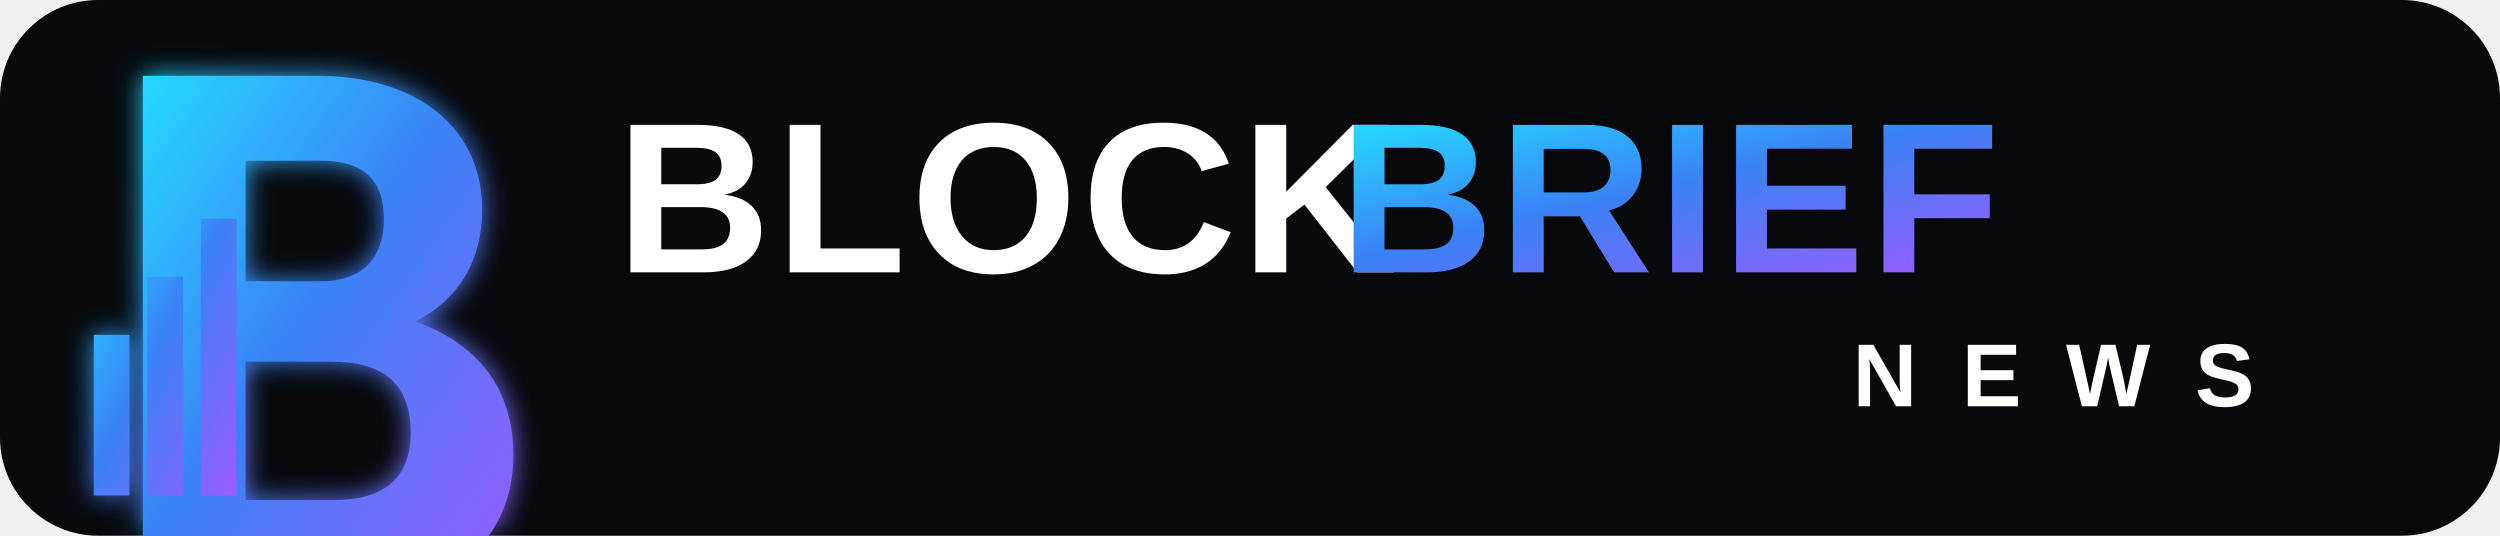
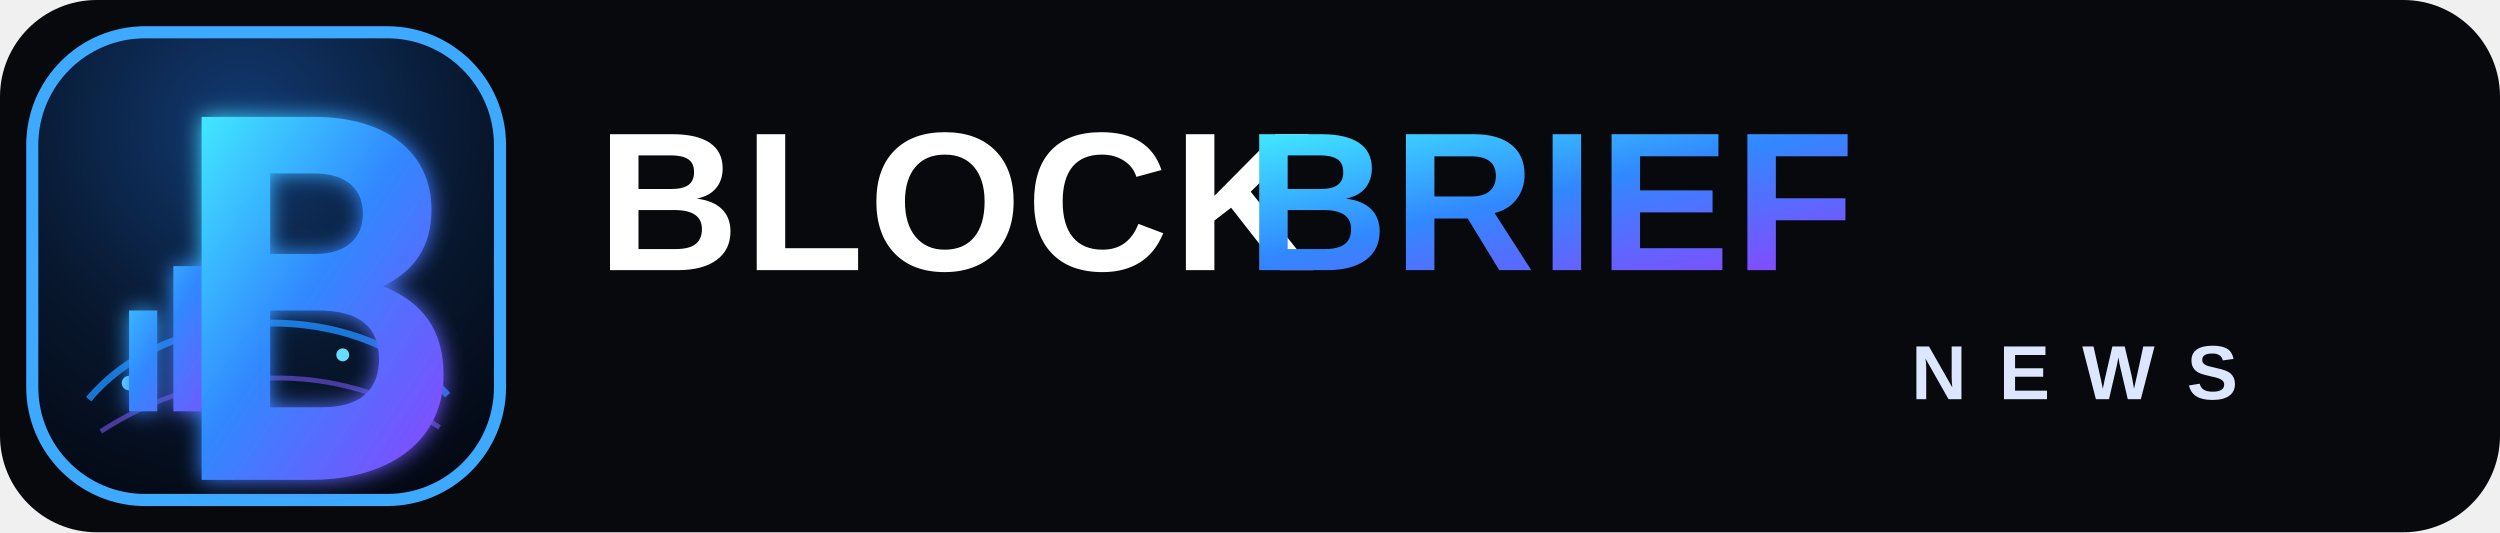
- <svg xmlns="http://www.w3.org/2000/svg" viewBox="0 0 560 120" role="img" aria-labelledby="title desc">
+ <svg xmlns="http://www.w3.org/2000/svg" viewBox="0 0 620 132" role="img" aria-labelledby="title desc">
  <defs>
-     <linearGradient id="g" x1="0" x2="1" y1="0" y2="1">
-       <stop offset="0" stop-color="#25d9ff" />
-       <stop offset="0.45" stop-color="#3b82f6" />
-       <stop offset="1" stop-color="#9b5cff" />
+     <linearGradient id="g" x1="0" y1="0" x2="1" y2="1">
+       <stop offset="0" stop-color="#41e7ff" />
+       <stop offset=".46" stop-color="#3188ff" />
+       <stop offset="1" stop-color="#8b45ff" />
    </linearGradient>
-     <filter id="glow" x="-40%" y="-40%" width="180%" height="180%">
-       <feGaussianBlur stdDeviation="3" result="b" />
+     <radialGradient id="bg" cx="45%" cy="20%" r="90%">
+       <stop offset="0" stop-color="#123a73" />
+       <stop offset=".55" stop-color="#08182f" />
+       <stop offset="1" stop-color="#030711" />
+     </radialGradient>
+     <filter id="glow" x="-35%" y="-35%" width="170%" height="170%">
+       <feGaussianBlur stdDeviation="2.6" result="b" />
      <feMerge>
        <feMergeNode in="b" />
        <feMergeNode in="SourceGraphic" />
      </feMerge>
    </filter>
  </defs>
-   <rect width="560" height="120" rx="22" fill="#07090d" />
-   <g transform="translate(14 15)" filter="url(#glow)">
-     <path d="M18 2h39c23 0 37 12 37 30 0 11-5 20-15 25 14 5 22 15 22 30 0 20-16 33-42 33H18V2zm23 19v27h17c9 0 14-5 14-14s-5-13-14-13H41zm0 45v31h20c11 0 17-5 17-15 0-11-6-16-18-16H41z" fill="url(#g)" />
-     <path d="M7 96h8V60H7zm12 0h8V47h-8zm12 0h8V34h-8z" fill="url(#g)" />
+   <rect width="620" height="132" rx="24" fill="#07090d" />
+   <g transform="translate(8 8)">
+     <rect x="0" y="0" width="116" height="116" rx="28" fill="url(#bg)" stroke="#3da9ff" stroke-width="3" />
+     <path d="M14 91c20-24 67-26 89-1" fill="none" stroke="#1d8fff" stroke-opacity=".8" stroke-width="1.7" />
+     <path d="M17 99c26-17 59-18 84-1" fill="none" stroke="#7f5cff" stroke-opacity=".55" stroke-width="1.2" />
+     <g fill="#67dcff">
+       <circle cx="24" cy="87" r="1.8" />
+       <circle cx="42" cy="79" r="1.6" />
+       <circle cx="77" cy="80" r="1.6" />
+       <circle cx="96" cy="88" r="1.8" />
+     </g>
+     <g filter="url(#glow)">
+       <path d="M24 94V69h7v25zm11 0V58h7v36zm11 0V45h7v49z" fill="url(#g)" />
+       <path d="M42 21h28c18 0 29 9 29 23 0 9-4 15-12 19 10 4 15 11 15 22 0 16-13 26-33 26H42V21zm17 14v20h11c8 0 12-4 12-10s-4-10-12-10H59zm0 34v24h13c9 0 14-4 14-12 0-8-5-12-15-12H59z" fill="url(#g)" />
+     </g>
  </g>
  <g font-family="Arial,Helvetica,sans-serif" font-weight="800">
-     <text x="138" y="61" font-size="48" fill="#ffffff" letter-spacing="1">BLOCK</text>
-     <text x="300" y="61" font-size="48" fill="url(#g)" letter-spacing="1">BRIEF</text>
-     <text x="415" y="91" font-size="20" fill="#ffffff" letter-spacing="10">NEWS</text>
+     <text x="148" y="67" font-size="49" fill="#ffffff" letter-spacing="1">BLOCK</text>
+     <text x="309" y="67" font-size="49" fill="url(#g)" letter-spacing="1">BRIEF</text>
+     <text x="474" y="99" font-size="19" fill="#dce7ff" letter-spacing="8">NEWS</text>
  </g>
</svg>
